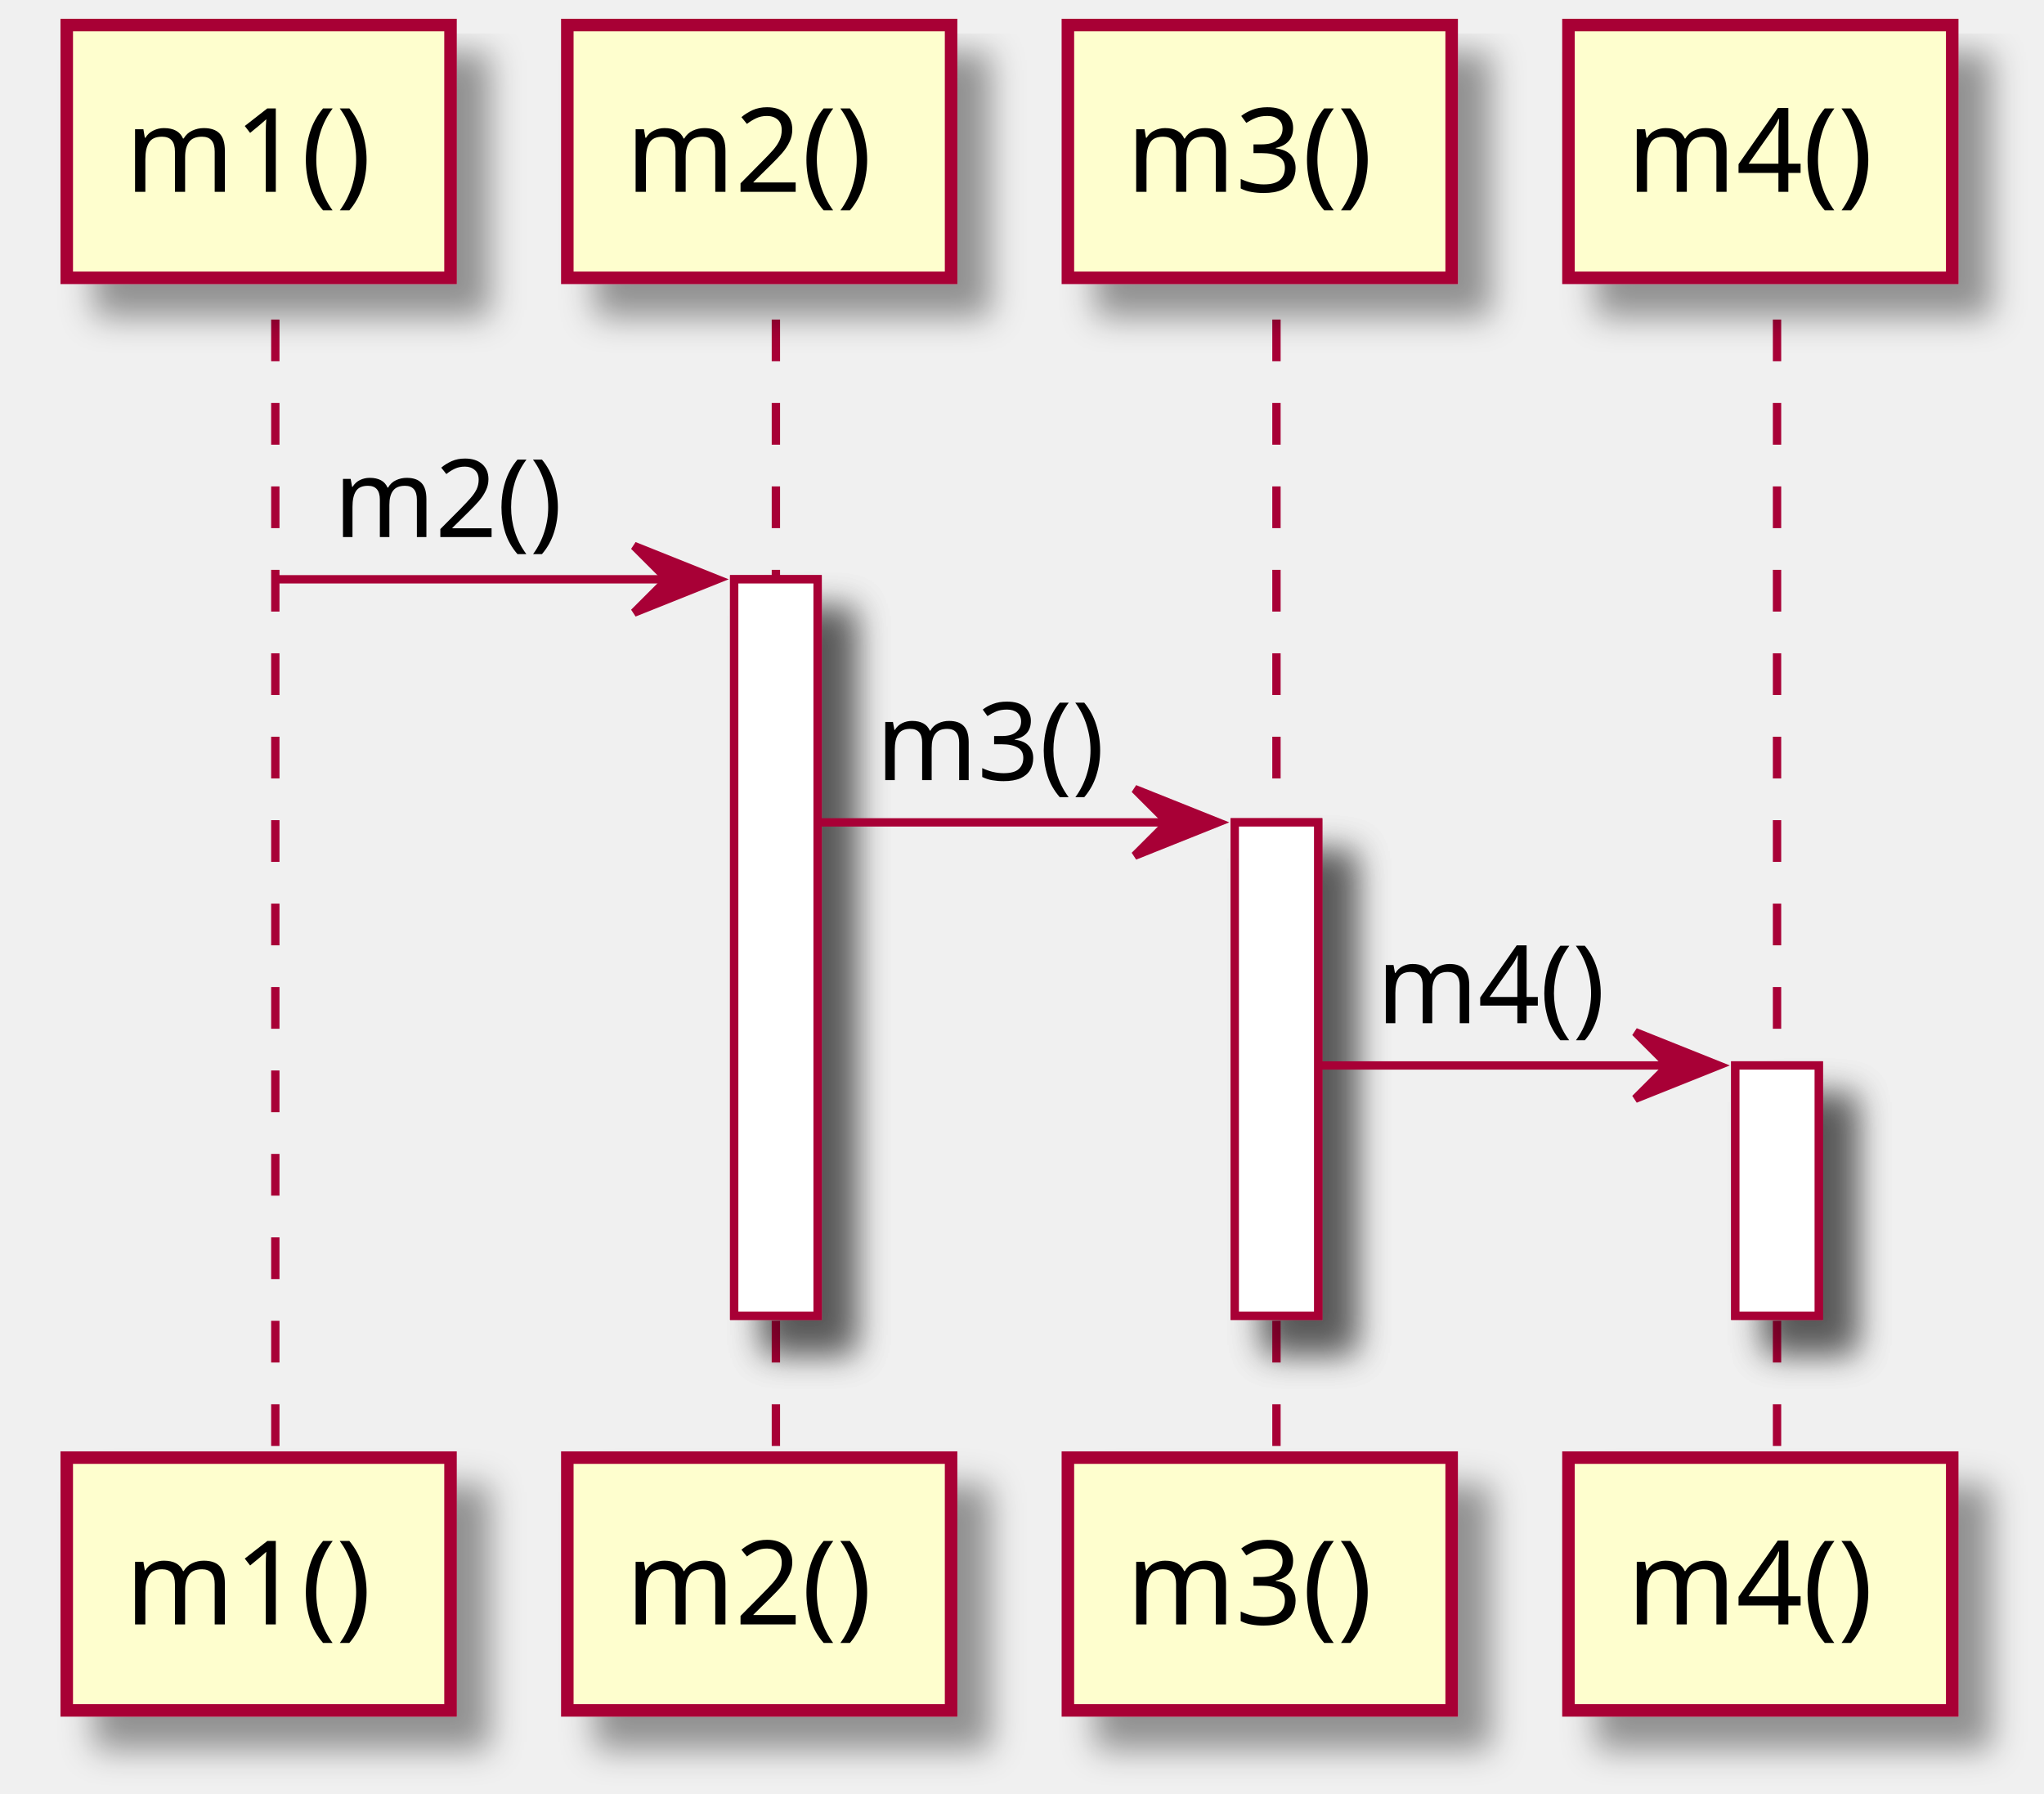
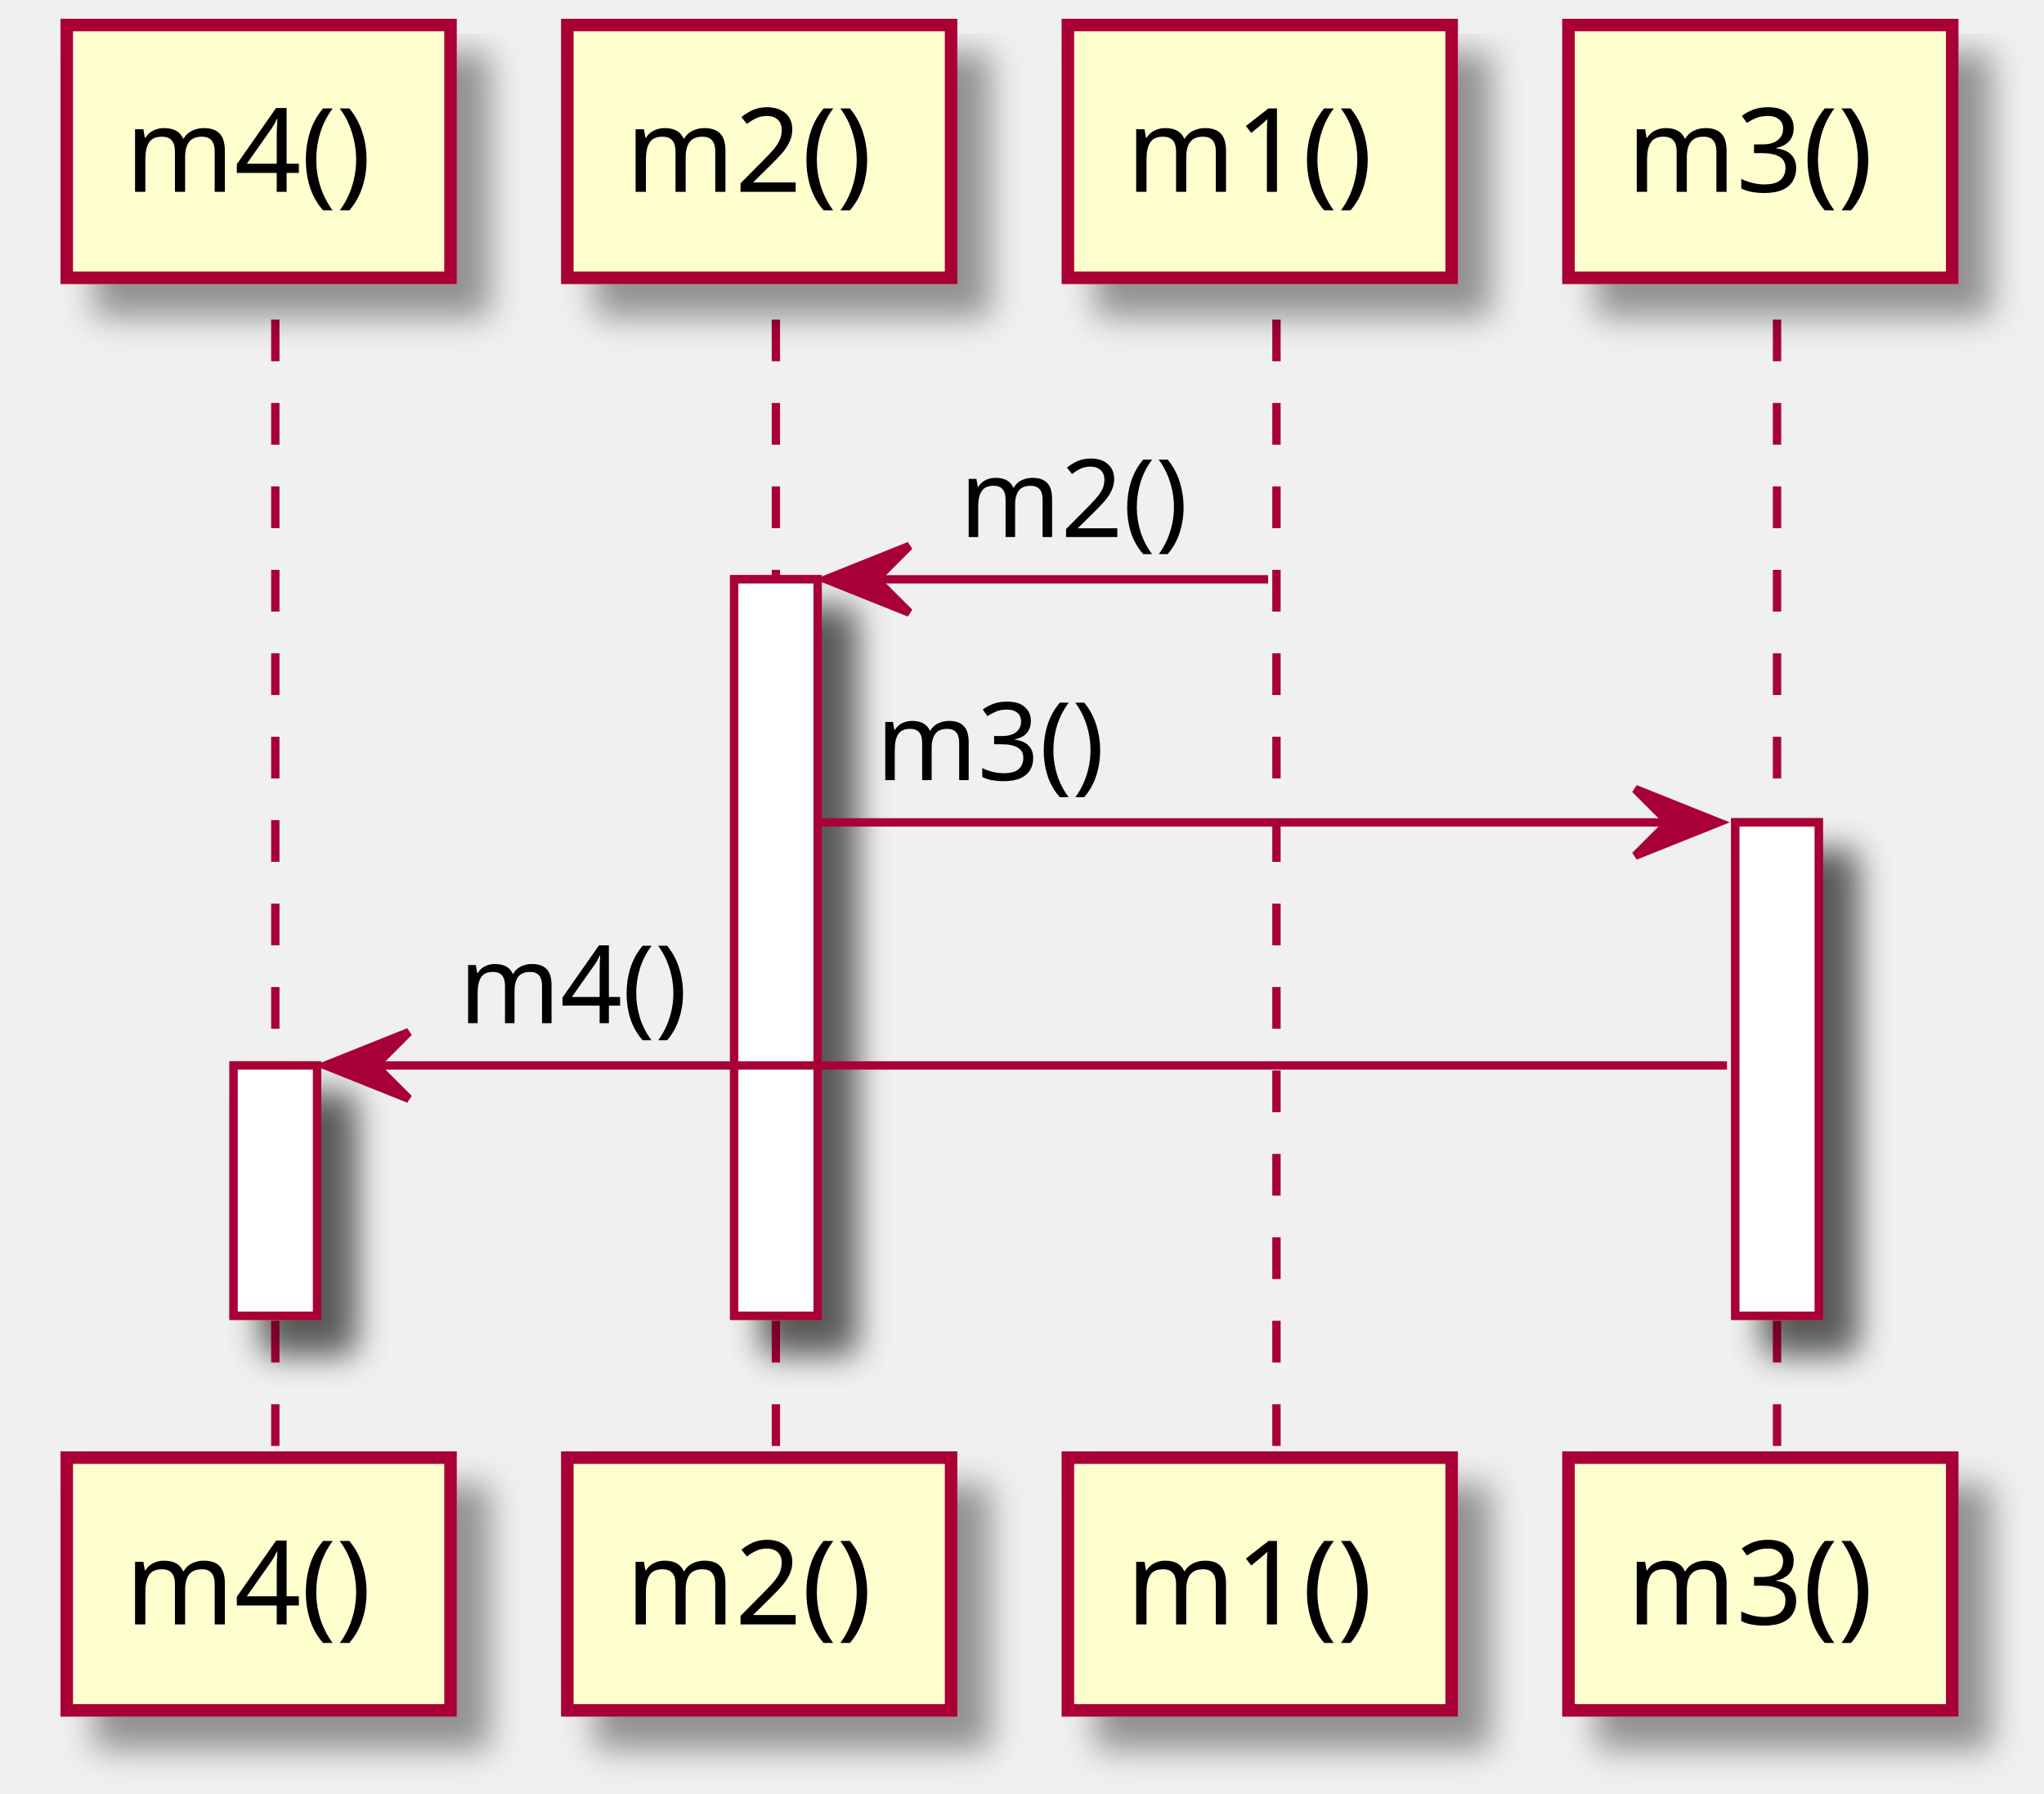
<svg xmlns="http://www.w3.org/2000/svg" contentScriptType="application/ecmascript" contentStyleType="text/css" height="215px" preserveAspectRatio="none" style="width:245px;height:215px;" version="1.1" viewBox="0 0 245 215" width="245px" zoomAndPan="magnify">
  <defs>
-     <filter height="300%" id="f1h6rcnhho7xwx" width="300%" x="-1" y="-1">
+     <filter height="300%" id="f1l3wdijo5xi4r" width="300%" x="-1" y="-1">
      <feGaussianBlur result="blurOut" stdDeviation="2.0" />
      <feColorMatrix in="blurOut" result="blurOut2" type="matrix" values="0 0 0 0 0 0 0 0 0 0 0 0 0 0 0 0 0 0 .4 0" />
      <feOffset dx="4.0" dy="4.0" in="blurOut2" result="blurOut3" />
      <feBlend in="SourceGraphic" in2="blurOut3" mode="normal" />
    </filter>
    <style type="text/css">a:hover { text-decoration: underline; }</style>
  </defs>
  <g>
-     <rect fill="#FFFFFF" filter="url(#f1h6rcnhho7xwx)" height="88.266" style="stroke: #A80036; stroke-width: 1.0;" width="10" x="88" y="69.43" />
-     <rect fill="#FFFFFF" filter="url(#f1h6rcnhho7xwx)" height="59.133" style="stroke: #A80036; stroke-width: 1.0;" width="10" x="148" y="98.562" />
-     <rect fill="#FFFFFF" filter="url(#f1h6rcnhho7xwx)" height="30" style="stroke: #A80036; stroke-width: 1.0;" width="10" x="208" y="127.695" />
+     <rect fill="#FFFFFF" filter="url(#f1l3wdijo5xi4r)" height="30" style="stroke: #A80036; stroke-width: 1.0;" width="10" x="28" y="127.695" />
+     <rect fill="#FFFFFF" filter="url(#f1l3wdijo5xi4r)" height="88.266" style="stroke: #A80036; stroke-width: 1.0;" width="10" x="88" y="69.43" />
+     <rect fill="#FFFFFF" filter="url(#f1l3wdijo5xi4r)" height="59.133" style="stroke: #A80036; stroke-width: 1.0;" width="10" x="208" y="98.562" />
    <line style="stroke: #A80036; stroke-width: 1.0; stroke-dasharray: 5.0,5.0;" x1="33" x2="33" y1="38.297" y2="175.695" />
    <line style="stroke: #A80036; stroke-width: 1.0; stroke-dasharray: 5.0,5.0;" x1="93" x2="93" y1="38.297" y2="175.695" />
    <line style="stroke: #A80036; stroke-width: 1.0; stroke-dasharray: 5.0,5.0;" x1="153" x2="153" y1="38.297" y2="175.695" />
    <line style="stroke: #A80036; stroke-width: 1.0; stroke-dasharray: 5.0,5.0;" x1="213" x2="213" y1="38.297" y2="175.695" />
-     <rect fill="#FEFECE" filter="url(#f1h6rcnhho7xwx)" height="30.297" style="stroke: #A80036; stroke-width: 1.5;" width="46" x="8" y="3" />
-     <text fill="#000000" font-family="sans-serif" font-size="14" lengthAdjust="spacingAndGlyphs" textLength="32" x="15" y="22.995">m1()</text>
-     <rect fill="#FEFECE" filter="url(#f1h6rcnhho7xwx)" height="30.297" style="stroke: #A80036; stroke-width: 1.5;" width="46" x="8" y="174.695" />
-     <text fill="#000000" font-family="sans-serif" font-size="14" lengthAdjust="spacingAndGlyphs" textLength="32" x="15" y="194.69">m1()</text>
-     <rect fill="#FEFECE" filter="url(#f1h6rcnhho7xwx)" height="30.297" style="stroke: #A80036; stroke-width: 1.5;" width="46" x="68" y="3" />
+     <rect fill="#FEFECE" filter="url(#f1l3wdijo5xi4r)" height="30.297" style="stroke: #A80036; stroke-width: 1.5;" width="46" x="8" y="3" />
+     <text fill="#000000" font-family="sans-serif" font-size="14" lengthAdjust="spacingAndGlyphs" textLength="32" x="15" y="22.995">m4()</text>
+     <rect fill="#FEFECE" filter="url(#f1l3wdijo5xi4r)" height="30.297" style="stroke: #A80036; stroke-width: 1.5;" width="46" x="8" y="174.695" />
+     <text fill="#000000" font-family="sans-serif" font-size="14" lengthAdjust="spacingAndGlyphs" textLength="32" x="15" y="194.69">m4()</text>
+     <rect fill="#FEFECE" filter="url(#f1l3wdijo5xi4r)" height="30.297" style="stroke: #A80036; stroke-width: 1.5;" width="46" x="68" y="3" />
    <text fill="#000000" font-family="sans-serif" font-size="14" lengthAdjust="spacingAndGlyphs" textLength="32" x="75" y="22.995">m2()</text>
-     <rect fill="#FEFECE" filter="url(#f1h6rcnhho7xwx)" height="30.297" style="stroke: #A80036; stroke-width: 1.5;" width="46" x="68" y="174.695" />
+     <rect fill="#FEFECE" filter="url(#f1l3wdijo5xi4r)" height="30.297" style="stroke: #A80036; stroke-width: 1.5;" width="46" x="68" y="174.695" />
    <text fill="#000000" font-family="sans-serif" font-size="14" lengthAdjust="spacingAndGlyphs" textLength="32" x="75" y="194.69">m2()</text>
-     <rect fill="#FEFECE" filter="url(#f1h6rcnhho7xwx)" height="30.297" style="stroke: #A80036; stroke-width: 1.5;" width="46" x="128" y="3" />
-     <text fill="#000000" font-family="sans-serif" font-size="14" lengthAdjust="spacingAndGlyphs" textLength="32" x="135" y="22.995">m3()</text>
-     <rect fill="#FEFECE" filter="url(#f1h6rcnhho7xwx)" height="30.297" style="stroke: #A80036; stroke-width: 1.5;" width="46" x="128" y="174.695" />
-     <text fill="#000000" font-family="sans-serif" font-size="14" lengthAdjust="spacingAndGlyphs" textLength="32" x="135" y="194.69">m3()</text>
-     <rect fill="#FEFECE" filter="url(#f1h6rcnhho7xwx)" height="30.297" style="stroke: #A80036; stroke-width: 1.5;" width="46" x="188" y="3" />
-     <text fill="#000000" font-family="sans-serif" font-size="14" lengthAdjust="spacingAndGlyphs" textLength="32" x="195" y="22.995">m4()</text>
-     <rect fill="#FEFECE" filter="url(#f1h6rcnhho7xwx)" height="30.297" style="stroke: #A80036; stroke-width: 1.5;" width="46" x="188" y="174.695" />
-     <text fill="#000000" font-family="sans-serif" font-size="14" lengthAdjust="spacingAndGlyphs" textLength="32" x="195" y="194.69">m4()</text>
-     <rect fill="#FFFFFF" filter="url(#f1h6rcnhho7xwx)" height="88.266" style="stroke: #A80036; stroke-width: 1.0;" width="10" x="88" y="69.43" />
-     <rect fill="#FFFFFF" filter="url(#f1h6rcnhho7xwx)" height="59.133" style="stroke: #A80036; stroke-width: 1.0;" width="10" x="148" y="98.562" />
-     <rect fill="#FFFFFF" filter="url(#f1h6rcnhho7xwx)" height="30" style="stroke: #A80036; stroke-width: 1.0;" width="10" x="208" y="127.695" />
-     <polygon fill="#A80036" points="76,65.43,86,69.43,76,73.43,80,69.43" style="stroke: #A80036; stroke-width: 1.0;" />
-     <line style="stroke: #A80036; stroke-width: 1.0;" x1="33" x2="82" y1="69.43" y2="69.43" />
-     <text fill="#000000" font-family="sans-serif" font-size="13" lengthAdjust="spacingAndGlyphs" textLength="31" x="40" y="64.364">m2()</text>
-     <polygon fill="#A80036" points="136,94.562,146,98.562,136,102.562,140,98.562" style="stroke: #A80036; stroke-width: 1.0;" />
-     <line style="stroke: #A80036; stroke-width: 1.0;" x1="98" x2="142" y1="98.562" y2="98.562" />
+     <rect fill="#FEFECE" filter="url(#f1l3wdijo5xi4r)" height="30.297" style="stroke: #A80036; stroke-width: 1.5;" width="46" x="128" y="3" />
+     <text fill="#000000" font-family="sans-serif" font-size="14" lengthAdjust="spacingAndGlyphs" textLength="32" x="135" y="22.995">m1()</text>
+     <rect fill="#FEFECE" filter="url(#f1l3wdijo5xi4r)" height="30.297" style="stroke: #A80036; stroke-width: 1.5;" width="46" x="128" y="174.695" />
+     <text fill="#000000" font-family="sans-serif" font-size="14" lengthAdjust="spacingAndGlyphs" textLength="32" x="135" y="194.69">m1()</text>
+     <rect fill="#FEFECE" filter="url(#f1l3wdijo5xi4r)" height="30.297" style="stroke: #A80036; stroke-width: 1.5;" width="46" x="188" y="3" />
+     <text fill="#000000" font-family="sans-serif" font-size="14" lengthAdjust="spacingAndGlyphs" textLength="32" x="195" y="22.995">m3()</text>
+     <rect fill="#FEFECE" filter="url(#f1l3wdijo5xi4r)" height="30.297" style="stroke: #A80036; stroke-width: 1.5;" width="46" x="188" y="174.695" />
+     <text fill="#000000" font-family="sans-serif" font-size="14" lengthAdjust="spacingAndGlyphs" textLength="32" x="195" y="194.69">m3()</text>
+     <rect fill="#FFFFFF" filter="url(#f1l3wdijo5xi4r)" height="30" style="stroke: #A80036; stroke-width: 1.0;" width="10" x="28" y="127.695" />
+     <rect fill="#FFFFFF" filter="url(#f1l3wdijo5xi4r)" height="88.266" style="stroke: #A80036; stroke-width: 1.0;" width="10" x="88" y="69.43" />
+     <rect fill="#FFFFFF" filter="url(#f1l3wdijo5xi4r)" height="59.133" style="stroke: #A80036; stroke-width: 1.0;" width="10" x="208" y="98.562" />
+     <polygon fill="#A80036" points="109,65.43,99,69.43,109,73.43,105,69.43" style="stroke: #A80036; stroke-width: 1.0;" />
+     <line style="stroke: #A80036; stroke-width: 1.0;" x1="103" x2="152" y1="69.43" y2="69.43" />
+     <text fill="#000000" font-family="sans-serif" font-size="13" lengthAdjust="spacingAndGlyphs" textLength="31" x="115" y="64.364">m2()</text>
+     <polygon fill="#A80036" points="196,94.562,206,98.562,196,102.562,200,98.562" style="stroke: #A80036; stroke-width: 1.0;" />
+     <line style="stroke: #A80036; stroke-width: 1.0;" x1="98" x2="202" y1="98.562" y2="98.562" />
    <text fill="#000000" font-family="sans-serif" font-size="13" lengthAdjust="spacingAndGlyphs" textLength="31" x="105" y="93.497">m3()</text>
-     <polygon fill="#A80036" points="196,123.695,206,127.695,196,131.695,200,127.695" style="stroke: #A80036; stroke-width: 1.0;" />
-     <line style="stroke: #A80036; stroke-width: 1.0;" x1="158" x2="202" y1="127.695" y2="127.695" />
-     <text fill="#000000" font-family="sans-serif" font-size="13" lengthAdjust="spacingAndGlyphs" textLength="31" x="165" y="122.629">m4()</text>
+     <polygon fill="#A80036" points="49,123.695,39,127.695,49,131.695,45,127.695" style="stroke: #A80036; stroke-width: 1.0;" />
+     <line style="stroke: #A80036; stroke-width: 1.0;" x1="43" x2="207" y1="127.695" y2="127.695" />
+     <text fill="#000000" font-family="sans-serif" font-size="13" lengthAdjust="spacingAndGlyphs" textLength="31" x="55" y="122.629">m4()</text>
  </g>
</svg>
